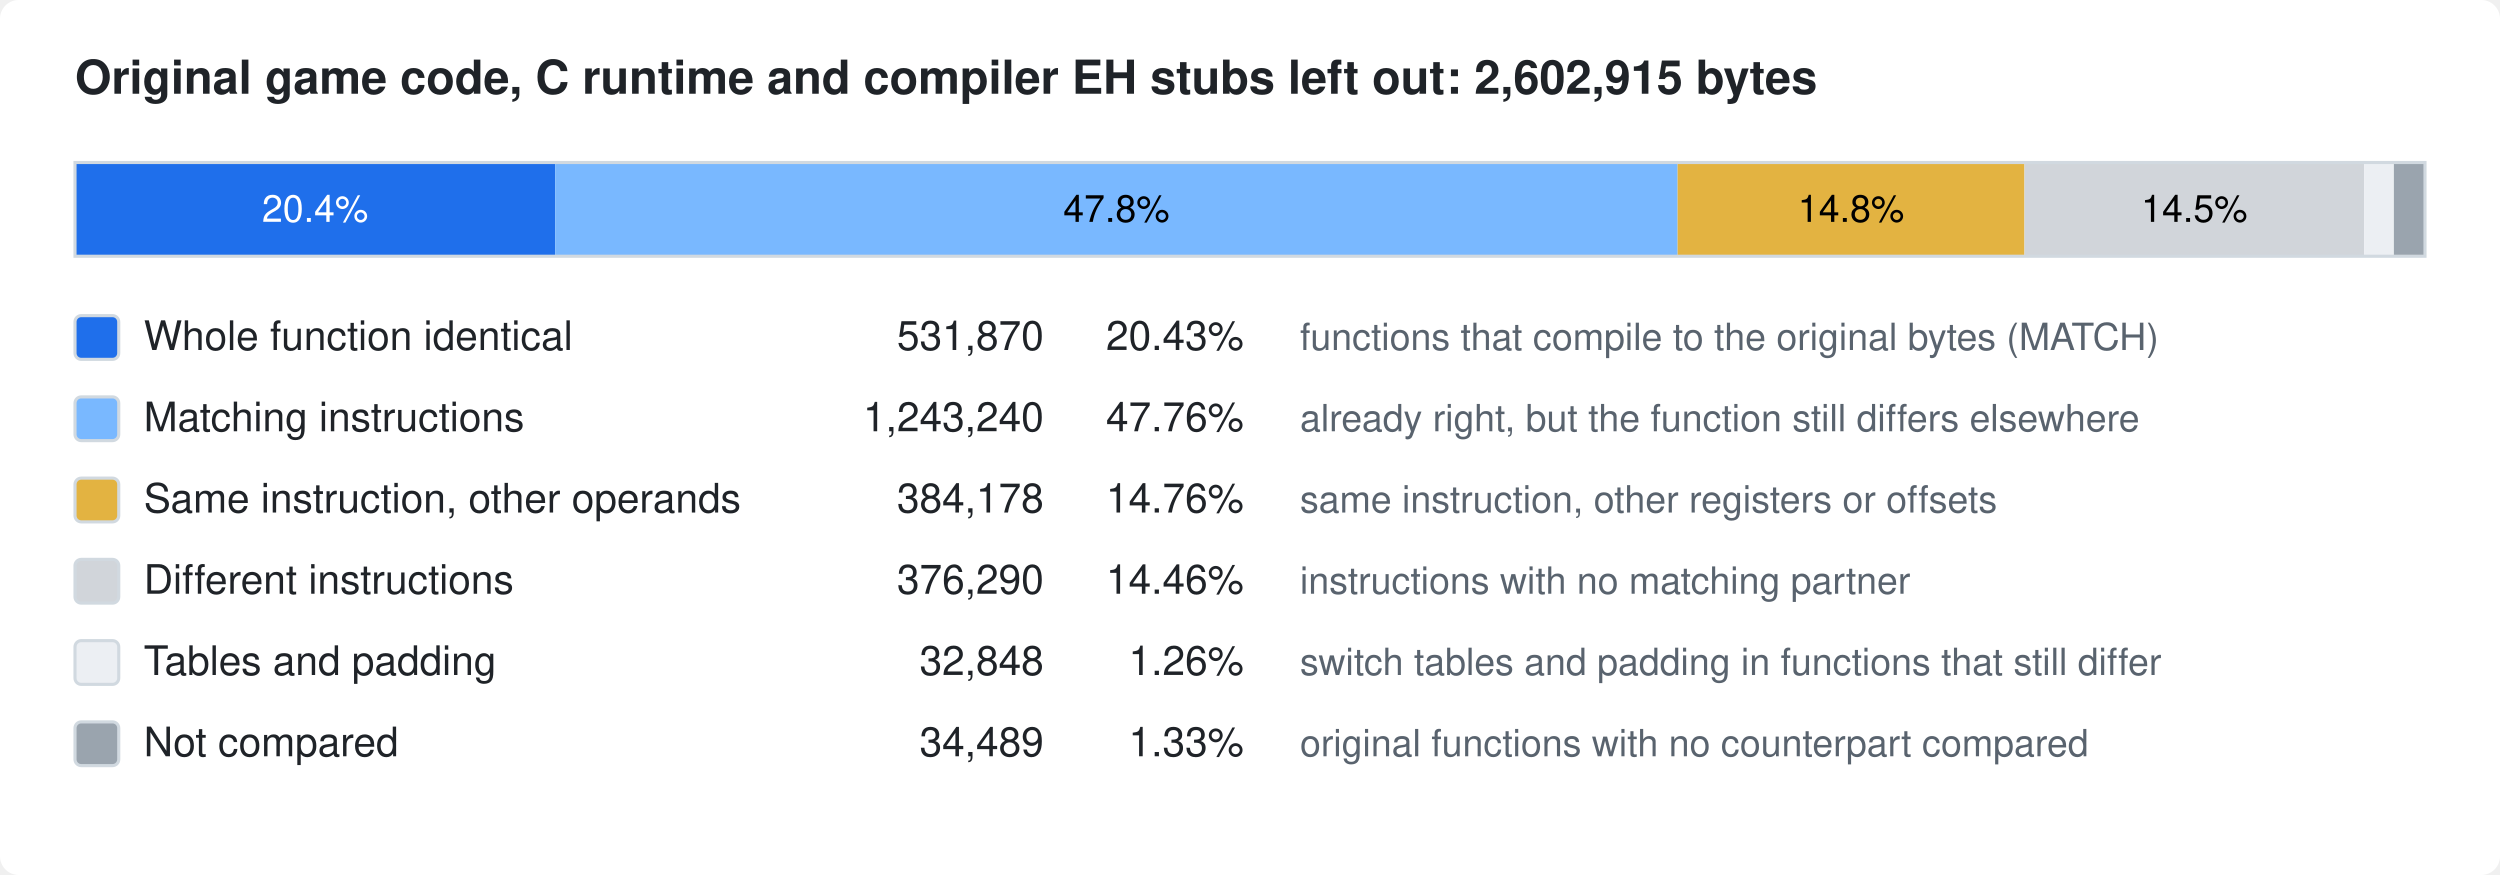
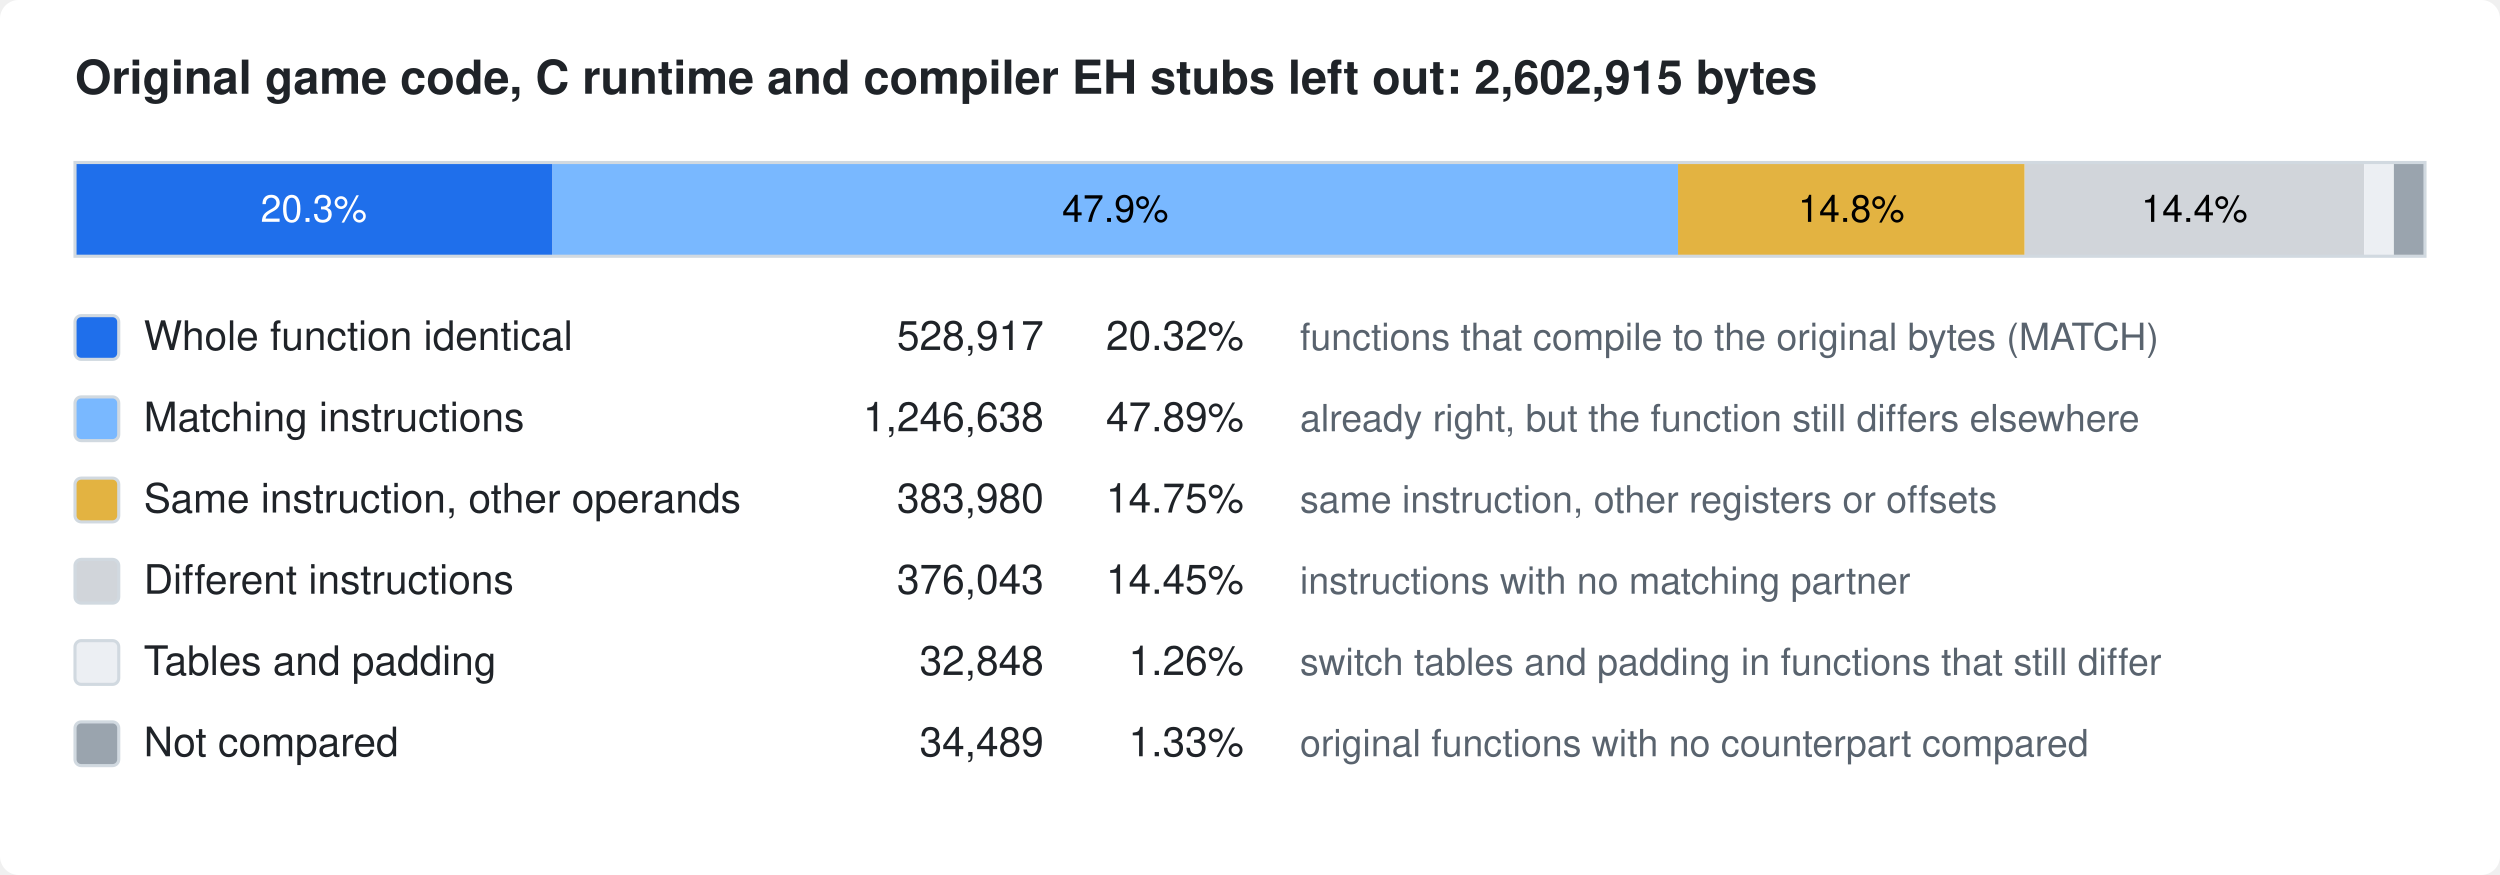
<svg xmlns="http://www.w3.org/2000/svg" width="800" height="280" viewBox="0 0 800 280" font-family="system-ui, -apple-system, Segoe UI, Helvetica, Arial, sans-serif">
  <rect width="800" height="280" rx="6" fill="#ffffff" />
  <text x="24" y="30" font-size="15" font-weight="600" fill="#1f2328">Original game code, C runtime and compiler EH stubs left out: 2,602,915 bytes</text>
-   <rect x="24.00" y="52" width="153.66" height="30" fill="#1f6feb" />
-   <text x="100.83" y="71" font-size="12" text-anchor="middle" fill="#ffffff">20.4%</text>
-   <rect x="177.66" y="52" width="359.18" height="30" fill="#79b8ff" />
-   <text x="357.25" y="71" font-size="12" text-anchor="middle" fill="#000000">47.8%</text>
-   <rect x="536.84" y="52" width="110.99" height="30" fill="#e3b341" />
-   <text x="592.34" y="71" font-size="12" text-anchor="middle" fill="#000000">14.8%</text>
-   <rect x="647.83" y="52" width="108.71" height="30" fill="#d1d5da" />
-   <text x="702.19" y="71" font-size="12" text-anchor="middle" fill="#000000">14.5%</text>
+   <rect x="24.00" y="52" width="152.81" height="30" fill="#1f6feb" />
+   <text x="100.40" y="71" font-size="12" text-anchor="middle" fill="#ffffff">20.3%</text>
+   <rect x="176.81" y="52" width="360.16" height="30" fill="#79b8ff" />
+   <text x="356.89" y="71" font-size="12" text-anchor="middle" fill="#000000">47.9%</text>
+   <rect x="536.97" y="52" width="110.93" height="30" fill="#e3b341" />
+   <text x="592.44" y="71" font-size="12" text-anchor="middle" fill="#000000">14.8%</text>
+   <rect x="647.90" y="52" width="108.64" height="30" fill="#d1d5da" />
+   <text x="702.23" y="71" font-size="12" text-anchor="middle" fill="#000000">14.4%</text>
  <rect x="756.55" y="52" width="9.49" height="30" fill="#eceff3" />
  <rect x="766.04" y="52" width="9.96" height="30" fill="#9aa4ae" />
  <rect x="24" y="52" width="752" height="30" fill="none" stroke="#d1d9e0" />
  <rect x="24" y="101" width="14" height="14" rx="2" fill="#1f6feb" stroke="#d1d9e0" />
  <text x="46" y="112" font-size="13" fill="#1f2328">Whole function identical</text>
-   <text x="334" y="112" font-size="13" text-anchor="end" fill="#1f2328">531,870</text>
-   <text x="398" y="112" font-size="13" text-anchor="end" fill="#1f2328">20.43%</text>
+   <text x="334" y="112" font-size="13" text-anchor="end" fill="#1f2328">528,917</text>
+   <text x="398" y="112" font-size="13" text-anchor="end" fill="#1f2328">20.32%</text>
  <text x="416" y="112" font-size="12" fill="#59636e">functions that compile to the original bytes (MATCH)</text>
  <rect x="24" y="127" width="14" height="14" rx="2" fill="#79b8ff" stroke="#d1d9e0" />
  <text x="46" y="138" font-size="13" fill="#1f2328">Matching instructions</text>
-   <text x="334" y="138" font-size="13" text-anchor="end" fill="#1f2328">1,243,240</text>
-   <text x="398" y="138" font-size="13" text-anchor="end" fill="#1f2328">47.76%</text>
+   <text x="334" y="138" font-size="13" text-anchor="end" fill="#1f2328">1,246,638</text>
+   <text x="398" y="138" font-size="13" text-anchor="end" fill="#1f2328">47.89%</text>
  <text x="416" y="138" font-size="12" fill="#59636e">already right, but the function still differs elsewhere</text>
  <rect x="24" y="153" width="14" height="14" rx="2" fill="#e3b341" stroke="#d1d9e0" />
  <text x="46" y="164" font-size="13" fill="#1f2328">Same instruction, other operands</text>
-   <text x="334" y="164" font-size="13" text-anchor="end" fill="#1f2328">384,178</text>
-   <text x="398" y="164" font-size="13" text-anchor="end" fill="#1f2328">14.76%</text>
+   <text x="334" y="164" font-size="13" text-anchor="end" fill="#1f2328">383,980</text>
+   <text x="398" y="164" font-size="13" text-anchor="end" fill="#1f2328">14.75%</text>
  <text x="416" y="164" font-size="12" fill="#59636e">same instruction, other registers or offsets</text>
  <rect x="24" y="179" width="14" height="14" rx="2" fill="#d1d5da" stroke="#d1d9e0" />
  <text x="46" y="190" font-size="13" fill="#1f2328">Different instructions</text>
-   <text x="334" y="190" font-size="13" text-anchor="end" fill="#1f2328">376,290</text>
-   <text x="398" y="190" font-size="13" text-anchor="end" fill="#1f2328">14.46%</text>
+   <text x="334" y="190" font-size="13" text-anchor="end" fill="#1f2328">376,043</text>
+   <text x="398" y="190" font-size="13" text-anchor="end" fill="#1f2328">14.45%</text>
  <text x="416" y="190" font-size="12" fill="#59636e">instructions with no matching partner</text>
  <rect x="24" y="205" width="14" height="14" rx="2" fill="#eceff3" stroke="#d1d9e0" />
  <text x="46" y="216" font-size="13" fill="#1f2328">Tables and padding</text>
  <text x="334" y="216" font-size="13" text-anchor="end" fill="#1f2328">32,848</text>
  <text x="398" y="216" font-size="13" text-anchor="end" fill="#1f2328">1.26%</text>
  <text x="416" y="216" font-size="12" fill="#59636e">switch tables and padding in functions that still differ</text>
  <rect x="24" y="231" width="14" height="14" rx="2" fill="#9aa4ae" stroke="#d1d9e0" />
  <text x="46" y="242" font-size="13" fill="#1f2328">Not compared</text>
  <text x="334" y="242" font-size="13" text-anchor="end" fill="#1f2328">34,489</text>
  <text x="398" y="242" font-size="13" text-anchor="end" fill="#1f2328">1.33%</text>
  <text x="416" y="242" font-size="12" fill="#59636e">original functions with no counterpart compared</text>
</svg>
